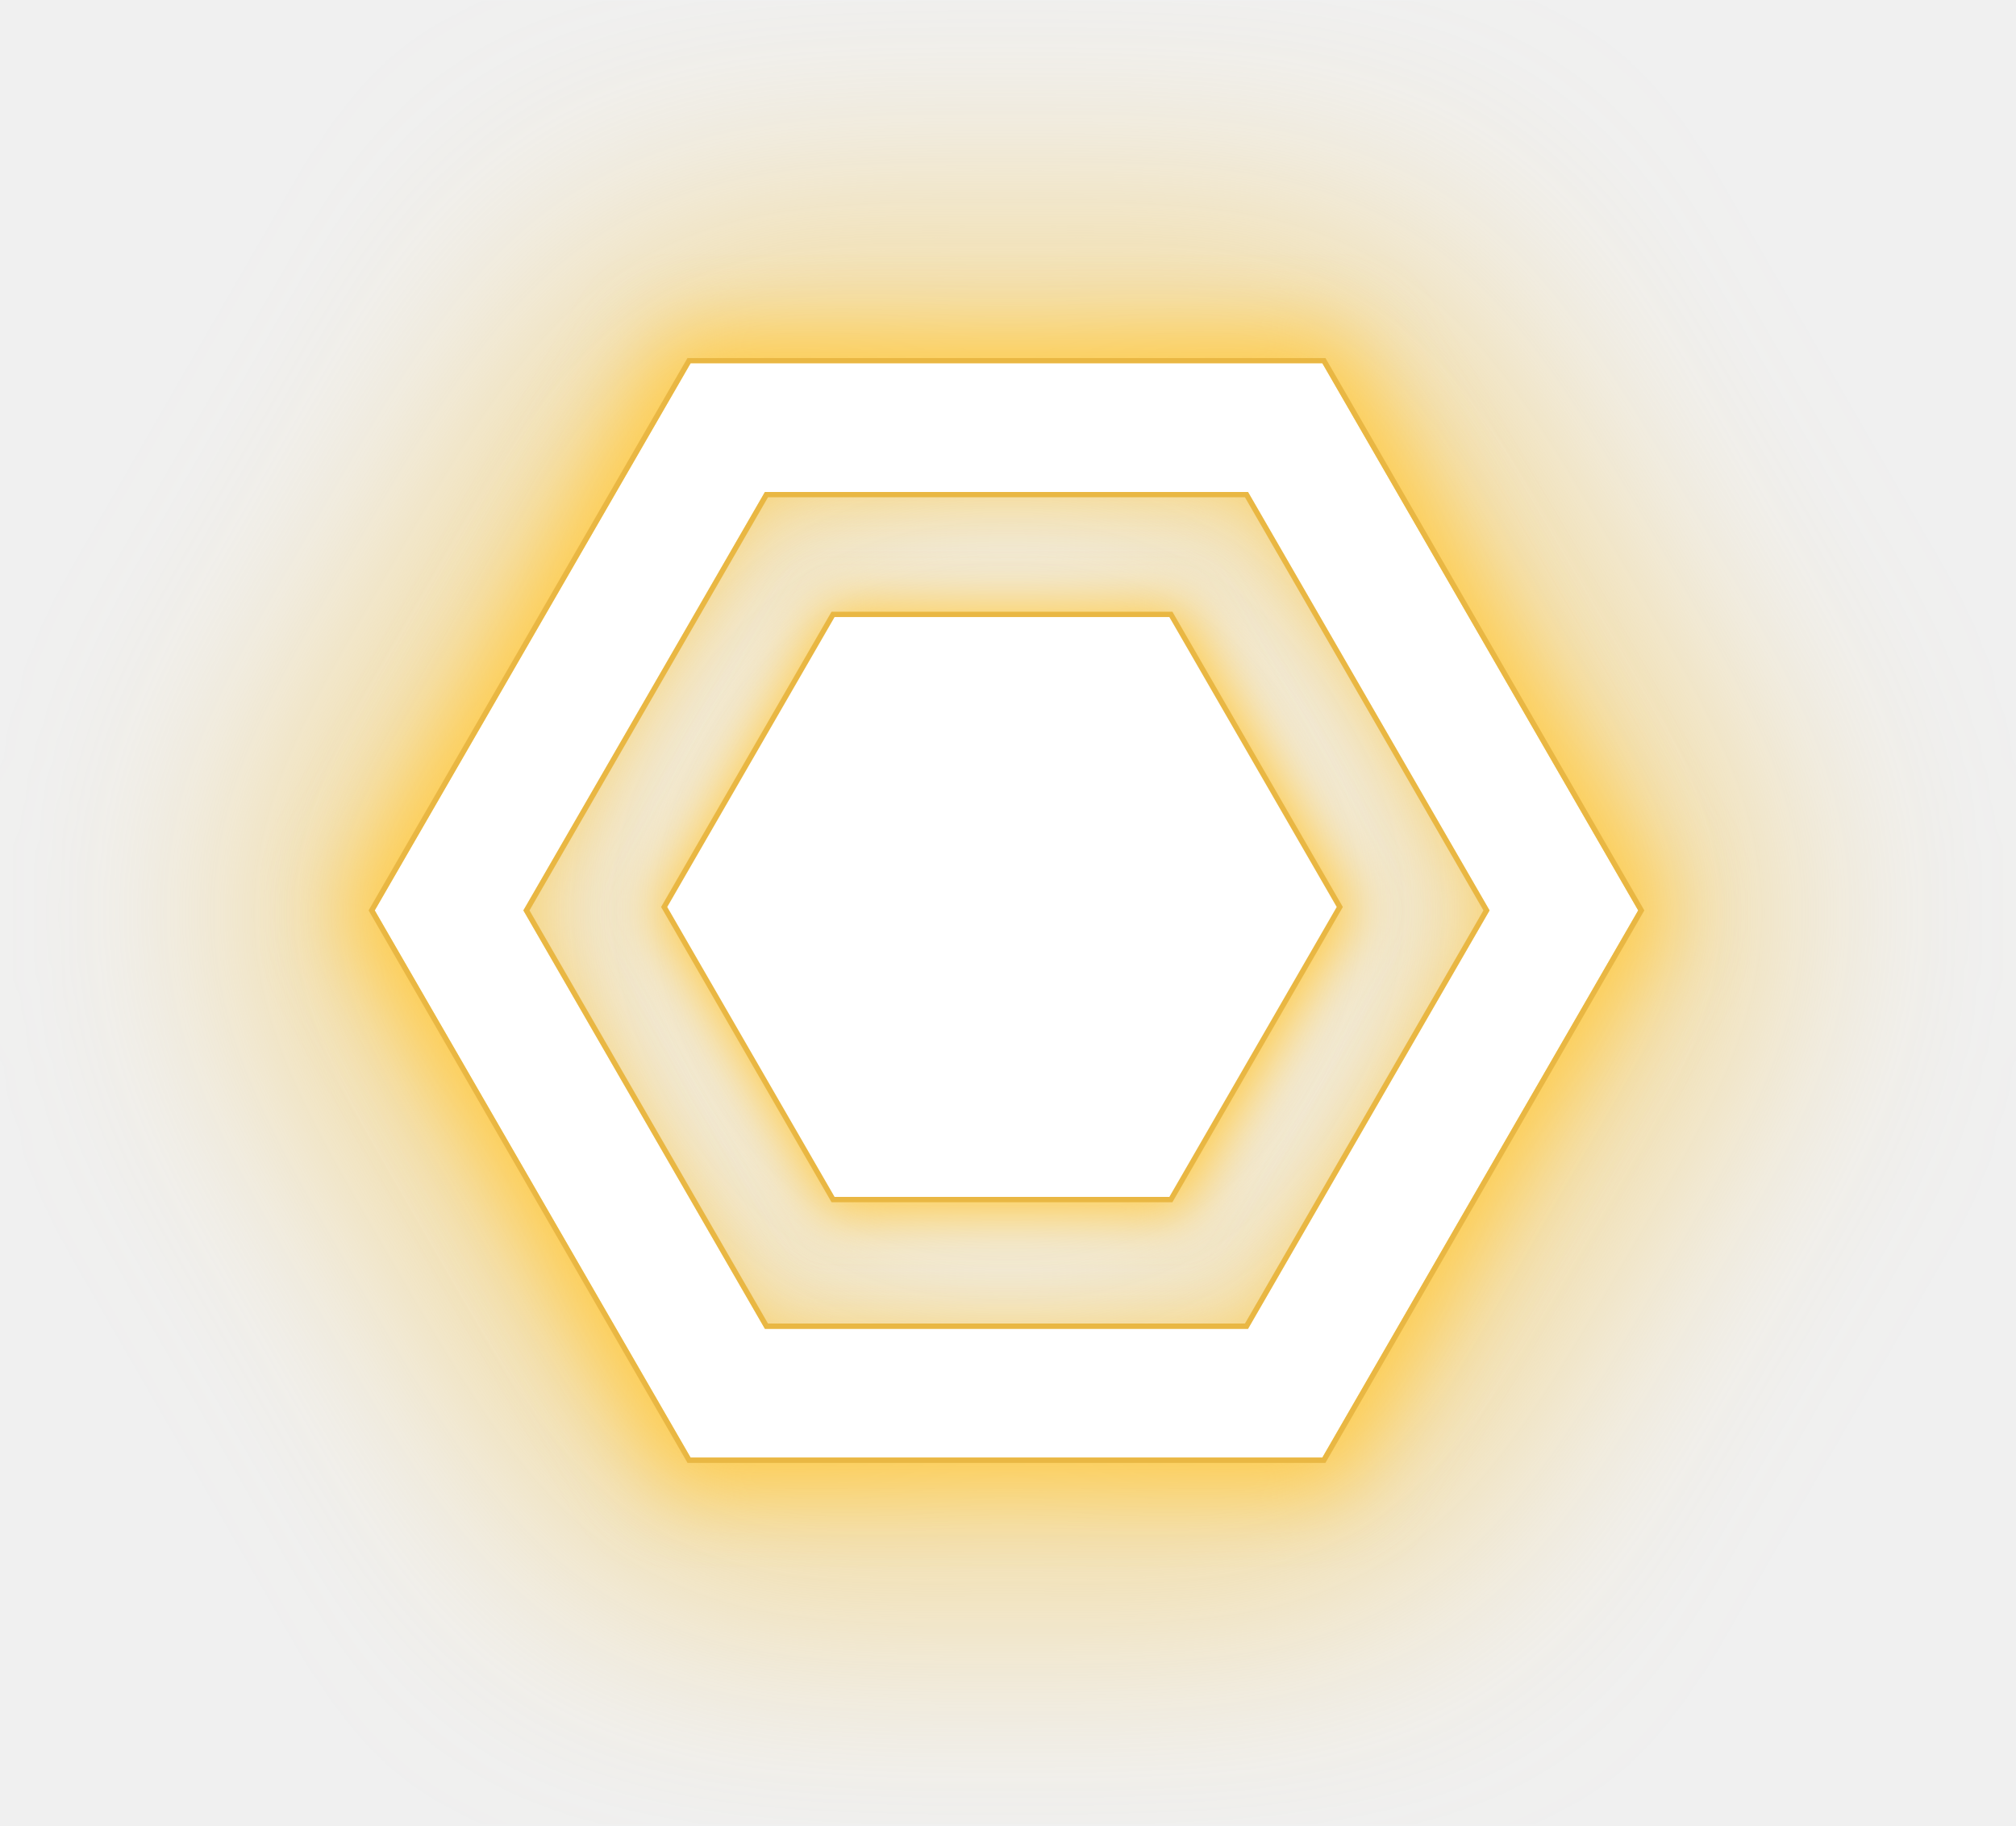
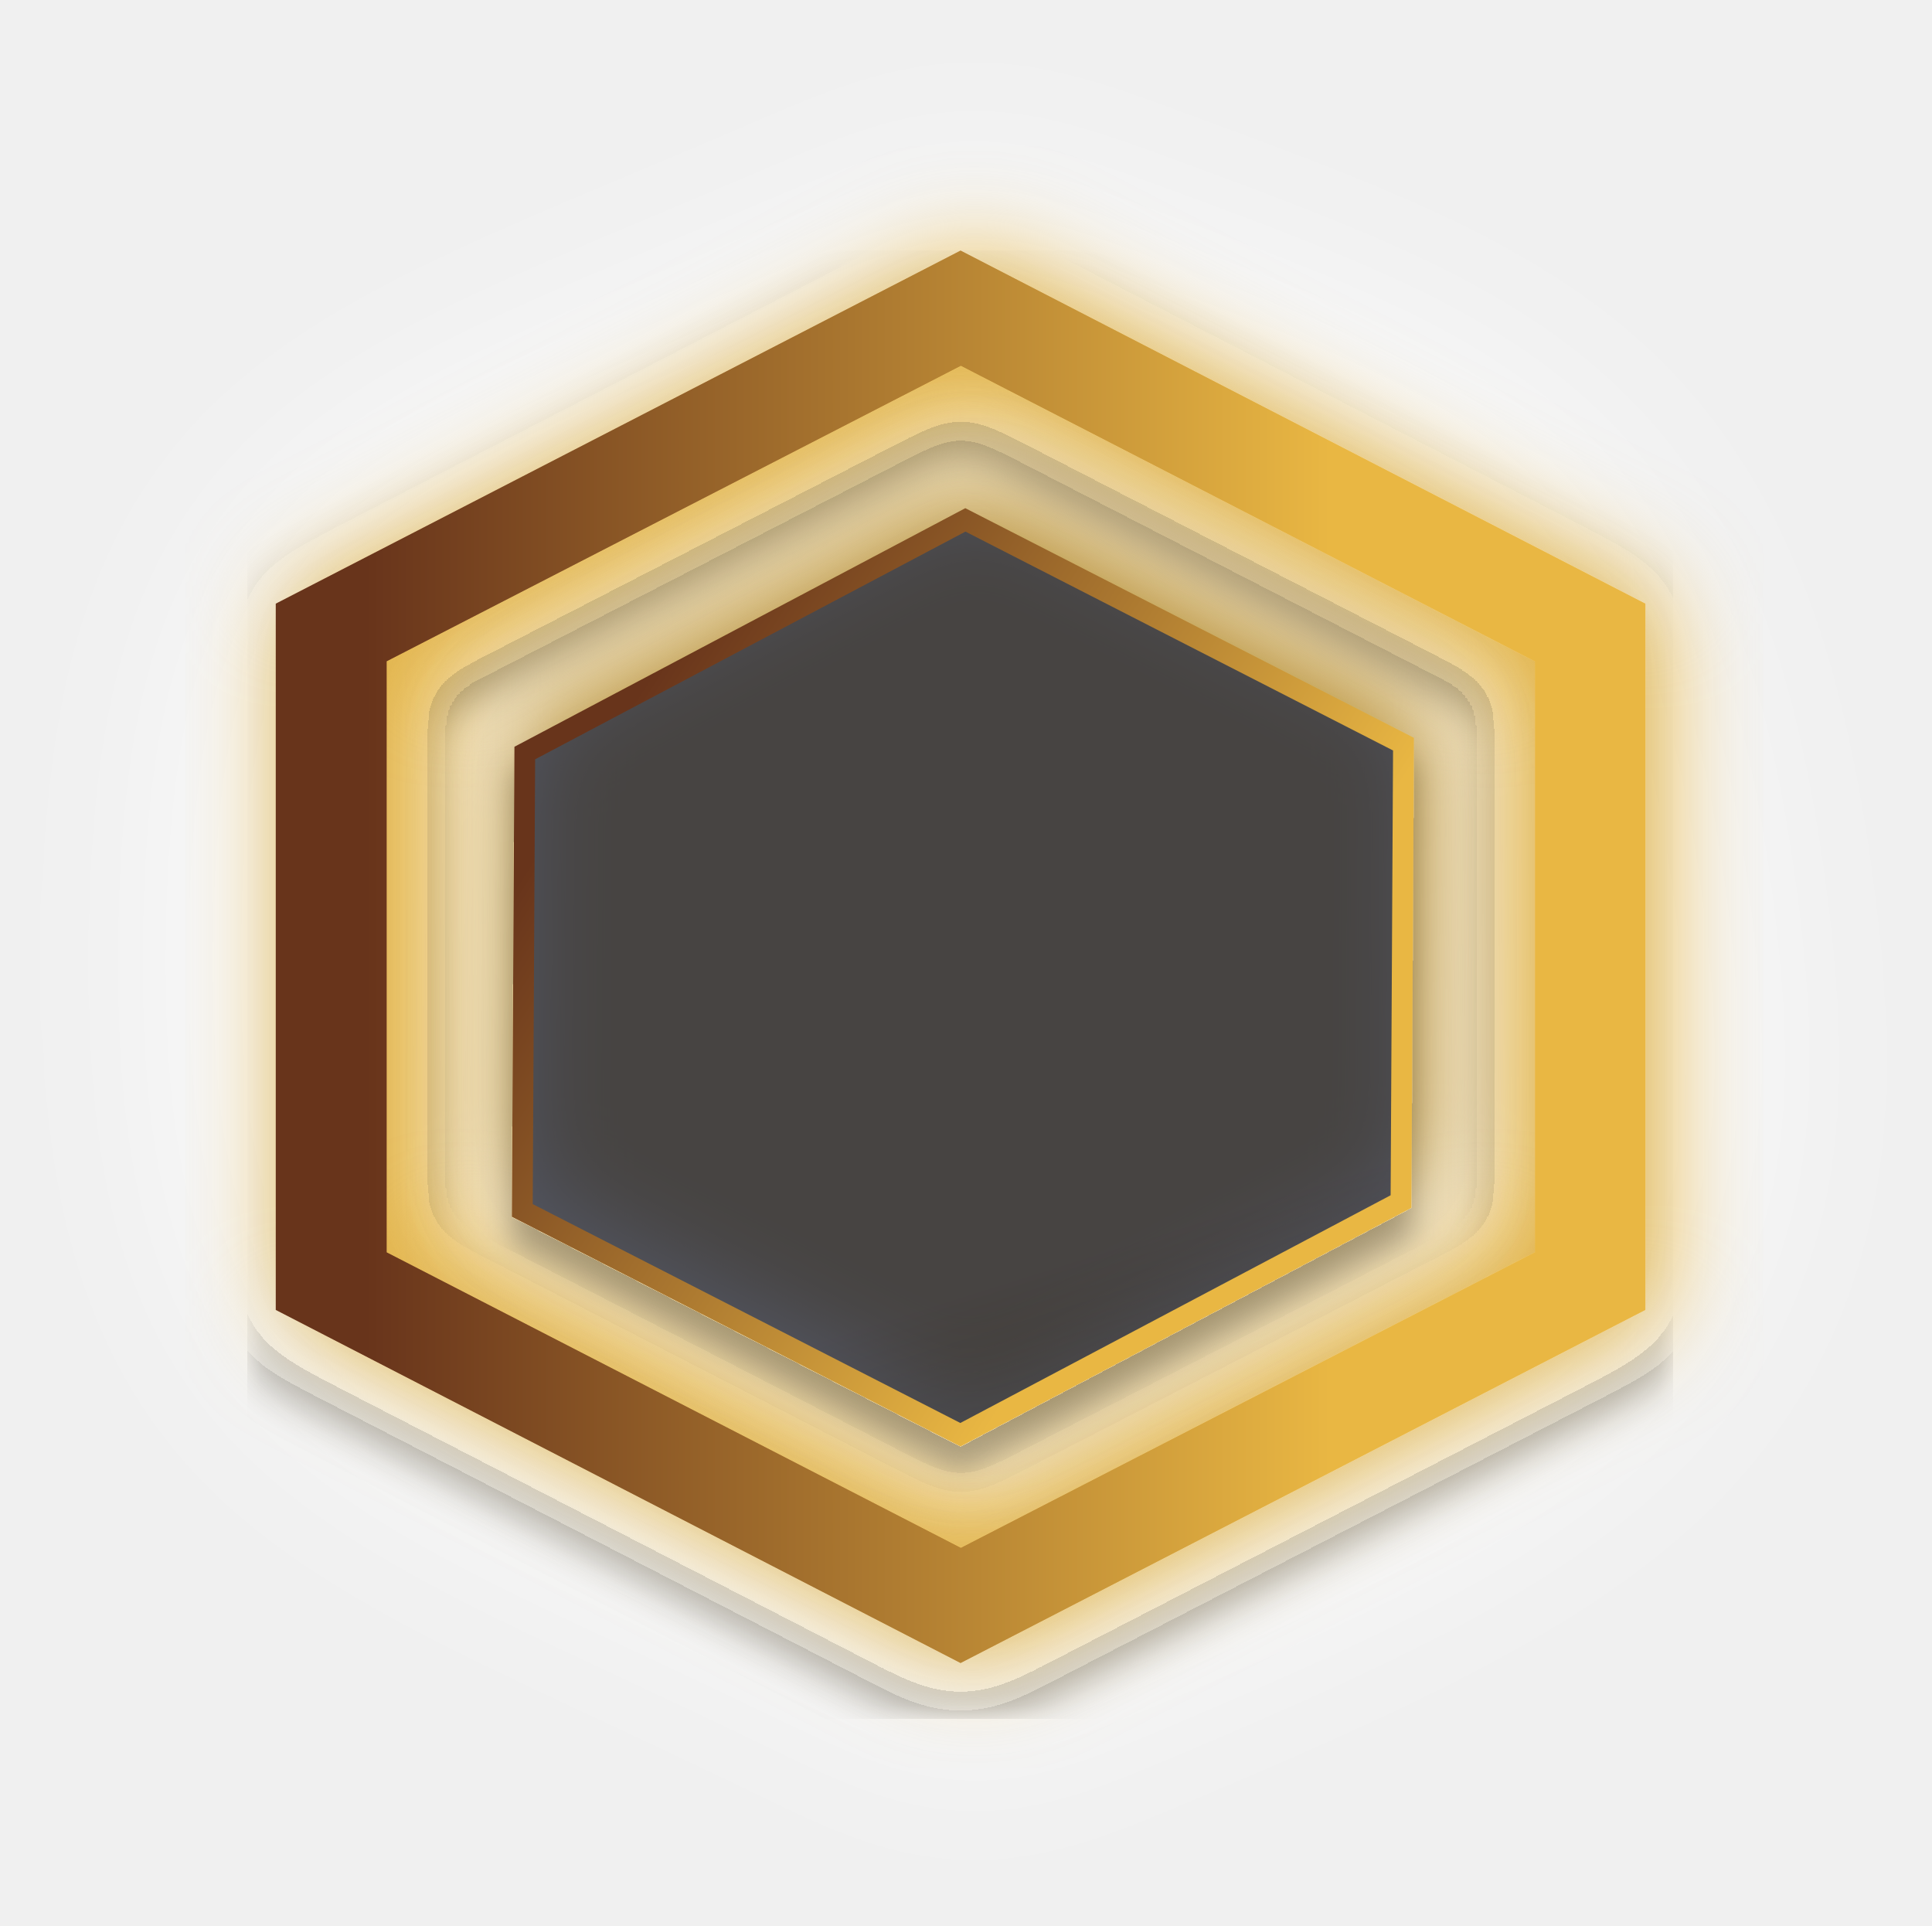
- <svg xmlns="http://www.w3.org/2000/svg" width="380" height="344" viewBox="0 0 380 344" fill="none">
-   <g filter="url(#filter0_f_821542_427)">
-     <mask id="path-1-inside-1_821542_427" fill="white">
-       <path fill-rule="evenodd" clip-rule="evenodd" d="M258 289.779L326 172L258 54.221H122L54 172L122 289.779H258ZM242 261.844L294 171.778L242 81.712H138L86 171.778L138 261.844H242Z" />
-     </mask>
-     <path fill-rule="evenodd" clip-rule="evenodd" d="M258 289.779L326 172L258 54.221H122L54 172L122 289.779H258ZM242 261.844L294 171.778L242 81.712H138L86 171.778L138 261.844H242Z" fill="#FFCC4A" />
-     <path d="M326 172L326.433 172.25L326.577 172L326.433 171.75L326 172ZM258 289.779V290.279H258.289L258.433 290.029L258 289.779ZM258 54.221L258.433 53.971L258.289 53.721H258V54.221ZM122 54.221V53.721H121.711L121.567 53.971L122 54.221ZM54 172L53.567 171.75L53.423 172L53.567 172.25L54 172ZM122 289.779L121.567 290.029L121.711 290.279H122V289.779ZM294 171.778L294.433 172.028L294.577 171.778L294.433 171.528L294 171.778ZM242 261.844V262.344H242.289L242.433 262.094L242 261.844ZM242 81.712L242.433 81.462L242.289 81.212H242V81.712ZM138 81.712V81.212H137.711L137.567 81.462L138 81.712ZM86 171.778L85.567 171.528L85.423 171.778L85.567 172.028L86 171.778ZM138 261.844L137.567 262.094L137.711 262.344H138V261.844ZM325.567 171.75L257.567 289.529L258.433 290.029L326.433 172.25L325.567 171.75ZM257.567 54.471L325.567 172.25L326.433 171.75L258.433 53.971L257.567 54.471ZM122 54.721H258V53.721H122V54.721ZM54.433 172.25L122.433 54.471L121.567 53.971L53.567 171.75L54.433 172.25ZM122.433 289.529L54.433 171.75L53.567 172.25L121.567 290.029L122.433 289.529ZM258 289.279H122V290.279H258V289.279ZM293.567 171.528L241.567 261.594L242.433 262.094L294.433 172.028L293.567 171.528ZM241.567 81.962L293.567 172.028L294.433 171.528L242.433 81.462L241.567 81.962ZM138 82.212H242V81.212H138V82.212ZM86.433 172.028L138.433 81.962L137.567 81.462L85.567 171.528L86.433 172.028ZM138.433 261.594L86.433 171.528L85.567 172.028L137.567 262.094L138.433 261.594ZM242 261.344H138V262.344H242V261.344Z" fill="black" mask="url(#path-1-inside-1_821542_427)" />
+ <svg xmlns="http://www.w3.org/2000/svg" width="279" height="278" viewBox="0 0 279 278" fill="none">
+   <g filter="url(#filter0_f_821594_580)">
+     <path d="M254.842 152.935C254.842 210.133 215.898 221.629 139.616 253.946C52.212 208.242 24 215.002 24 140.765C24.001 58.01 46.736 66.529 139.616 24C220.766 55.576 247.54 50.849 254.842 152.935Z" fill="white" fill-opacity="0.61" />
  </g>
-   <g filter="url(#filter1_f_821542_427)">
-     <path d="M256 171.499L222.75 229.089H156.25L123 171.499L156.25 113.908H222.75L256 171.499Z" fill="#FFCC4A" />
+   <g filter="url(#filter1_f_821594_580)">
+     <path fill-rule="evenodd" clip-rule="evenodd" d="M41.804 189.151L140.699 240.144L239.594 189.151L239.594 87.164L140.699 36.171L41.804 87.164L41.804 189.151ZM63.605 178.091L140.555 217.828L217.504 178.091L217.504 98.616L140.555 58.878L63.605 98.616L63.605 178.091Z" fill="#E9B743" />
  </g>
-   <g filter="url(#filter2_f_821542_427)">
-     <path fill-rule="evenodd" clip-rule="evenodd" d="M252.25 280.37L315 171.685L252.25 63H126.75L64 171.685L126.75 280.37H252.25ZM237.485 254.797L285.471 171.685L237.485 88.573H141.515L93.529 171.685L141.515 254.797H237.485Z" fill="#FFCC4A" />
+   <g filter="url(#filter2_f_821594_580)">
+     <path d="M206.341 171.615L140.003 206.716L74.039 172.955L74.413 104.092L140.75 68.991L206.714 102.752L206.341 171.615Z" fill="#E9B743" />
+     <path d="M206.341 171.615L140.003 206.716L74.039 172.955L74.413 104.092L140.75 68.991L206.714 102.752L206.341 171.615Z" fill="black" fill-opacity="0.2" />
+     <path d="M206.341 171.615L140.003 206.716L74.039 172.955L74.413 104.092L140.75 68.991L206.714 102.752L206.341 171.615Z" stroke="#E9B743" stroke-miterlimit="10" />
  </g>
-   <mask id="path-5-outside-2_821542_427" maskUnits="userSpaceOnUse" x="68.634" y="67.454" width="242" height="209" fill="black">
-     <rect fill="white" x="68.634" y="67.454" width="242" height="209" />
-     <path fill-rule="evenodd" clip-rule="evenodd" d="M249.249 274.699L308.788 171.576L249.249 68.454H130.172L70.634 171.576L130.172 274.699H249.249ZM235.241 250.434L280.77 171.576L235.241 92.718H144.182L98.653 171.576L144.182 250.434H235.241Z" />
-   </mask>
-   <path fill-rule="evenodd" clip-rule="evenodd" d="M249.249 274.699L308.788 171.576L249.249 68.454H130.172L70.634 171.576L130.172 274.699H249.249ZM235.241 250.434L280.77 171.576L235.241 92.718H144.182L98.653 171.576L144.182 250.434H235.241Z" fill="white" />
-   <path d="M308.788 171.576L309.654 172.076L309.942 171.576L309.654 171.076L308.788 171.576ZM249.249 274.699V275.699H249.827L250.115 275.199L249.249 274.699ZM249.249 68.454L250.115 67.954L249.827 67.454H249.249V68.454ZM130.172 68.454V67.454H129.595L129.306 67.954L130.172 68.454ZM70.634 171.576L69.768 171.076L69.479 171.576L69.768 172.076L70.634 171.576ZM130.172 274.699L129.306 275.199L129.595 275.699H130.172V274.699ZM280.77 171.576L281.636 172.076L281.925 171.576L281.636 171.076L280.77 171.576ZM235.241 250.434V251.434H235.818L236.107 250.934L235.241 250.434ZM235.241 92.718L236.107 92.218L235.818 91.718H235.241V92.718ZM144.182 92.718V91.718H143.605L143.316 92.218L144.182 92.718ZM98.653 171.576L97.787 171.076L97.498 171.576L97.787 172.076L98.653 171.576ZM144.182 250.434L143.316 250.934L143.605 251.434H144.182V250.434ZM307.922 171.076L248.383 274.199L250.115 275.199L309.654 172.076L307.922 171.076ZM248.383 68.954L307.922 172.076L309.654 171.076L250.115 67.954L248.383 68.954ZM130.172 69.454H249.249V67.454H130.172V69.454ZM71.5 172.076L131.038 68.954L129.306 67.954L69.768 171.076L71.5 172.076ZM131.038 274.199L71.5 171.076L69.768 172.076L129.306 275.199L131.038 274.199ZM249.249 273.699H130.172V275.699H249.249V273.699ZM279.904 171.076L234.375 249.934L236.107 250.934L281.636 172.076L279.904 171.076ZM234.375 93.218L279.904 172.076L281.636 171.076L236.107 92.218L234.375 93.218ZM144.182 93.718H235.241V91.718H144.182V93.718ZM99.519 172.076L145.048 93.218L143.316 92.218L97.787 171.076L99.519 172.076ZM145.048 249.934L99.519 171.076L97.787 172.076L143.316 250.934L145.048 249.934ZM235.241 249.434H144.182V251.434H235.241V249.434Z" fill="#E9B743" mask="url(#path-5-outside-2_821542_427)" />
-   <path d="M252.394 171.18L252.538 170.93L252.394 170.68L220.846 116.037L220.701 115.787H220.413H157.316H157.028L156.883 116.037L125.335 170.68L125.191 170.93L125.335 171.18L156.883 225.822L157.028 226.072H157.316H220.413H220.701L220.846 225.822L252.394 171.18Z" fill="white" stroke="#E9B743" />
+   <g filter="url(#filter3_d_821594_580)">
+     <g filter="url(#filter4_d_821594_580)">
+       <path fill-rule="evenodd" clip-rule="evenodd" d="M39.82 189.151L138.715 240.144L237.61 189.151L237.61 87.164L138.715 36.171L39.82 87.164L39.82 189.151ZM55.843 180.828L138.759 223.496L221.674 180.828L221.674 95.492L138.759 52.825L55.843 95.492L55.843 180.828Z" fill="url(#paint0_linear_821594_580)" />
+     </g>
+     <path d="M202.317 173.498L138.692 207.164L75.425 174.783L75.784 108.736L139.409 75.07L202.675 107.451L202.317 173.498Z" fill="url(#paint1_diamond_821594_580)" fill-opacity="0.75" stroke="url(#paint2_linear_821594_580)" stroke-width="3" stroke-miterlimit="10" />
+   </g>
  <defs>
-     <filter id="filter0_f_821542_427" x="0" y="0.221" width="380" height="343.559" filterUnits="userSpaceOnUse" color-interpolation-filters="sRGB">
+     <filter id="filter0_f_821594_580" x="0" y="0" width="278.842" height="277.945" filterUnits="userSpaceOnUse" color-interpolation-filters="sRGB">
      <feFlood flood-opacity="0" result="BackgroundImageFix" />
      <feBlend mode="normal" in="SourceGraphic" in2="BackgroundImageFix" result="shape" />
-       <feGaussianBlur stdDeviation="27" result="effect1_foregroundBlur_821542_427" />
+       <feGaussianBlur stdDeviation="12" result="effect1_foregroundBlur_821594_580" />
    </filter>
-     <filter id="filter1_f_821542_427" x="113" y="103.908" width="153" height="135.18" filterUnits="userSpaceOnUse" color-interpolation-filters="sRGB">
+     <filter id="filter1_f_821594_580" x="26.804" y="21.171" width="227.79" height="233.973" filterUnits="userSpaceOnUse" color-interpolation-filters="sRGB">
      <feFlood flood-opacity="0" result="BackgroundImageFix" />
      <feBlend mode="normal" in="SourceGraphic" in2="BackgroundImageFix" result="shape" />
-       <feGaussianBlur stdDeviation="5" result="effect1_foregroundBlur_821542_427" />
+       <feGaussianBlur stdDeviation="7.5" result="effect1_foregroundBlur_821594_580" />
    </filter>
-     <filter id="filter2_f_821542_427" x="49" y="48" width="281" height="247.37" filterUnits="userSpaceOnUse" color-interpolation-filters="sRGB">
+     <filter id="filter2_f_821594_580" x="58.517" y="53.441" width="163.72" height="168.825" filterUnits="userSpaceOnUse" color-interpolation-filters="sRGB">
      <feFlood flood-opacity="0" result="BackgroundImageFix" />
      <feBlend mode="normal" in="SourceGraphic" in2="BackgroundImageFix" result="shape" />
-       <feGaussianBlur stdDeviation="7.5" result="effect1_foregroundBlur_821542_427" />
+       <feGaussianBlur stdDeviation="7.5" result="effect1_foregroundBlur_821594_580" />
    </filter>
+     <filter id="filter3_d_821594_580" x="35.82" y="36.171" width="205.79" height="211.973" filterUnits="userSpaceOnUse" color-interpolation-filters="sRGB">
+       <feFlood flood-opacity="0" result="BackgroundImageFix" />
+       <feColorMatrix in="SourceAlpha" type="matrix" values="0 0 0 0 0 0 0 0 0 0 0 0 0 0 0 0 0 0 127 0" result="hardAlpha" />
+       <feOffset dy="4" />
+       <feGaussianBlur stdDeviation="2" />
+       <feComposite in2="hardAlpha" operator="out" />
+       <feColorMatrix type="matrix" values="0 0 0 0 0 0 0 0 0 0 0 0 0 0 0 0 0 0 0.25 0" />
+       <feBlend mode="normal" in2="BackgroundImageFix" result="effect1_dropShadow_821594_580" />
+       <feBlend mode="normal" in="SourceGraphic" in2="effect1_dropShadow_821594_580" result="shape" />
+     </filter>
+     <filter id="filter4_d_821594_580" x="29.82" y="26.171" width="217.79" height="223.973" filterUnits="userSpaceOnUse" color-interpolation-filters="sRGB">
+       <feFlood flood-opacity="0" result="BackgroundImageFix" />
+       <feColorMatrix in="SourceAlpha" type="matrix" values="0 0 0 0 0 0 0 0 0 0 0 0 0 0 0 0 0 0 127 0" result="hardAlpha" />
+       <feOffset />
+       <feGaussianBlur stdDeviation="5" />
+       <feComposite in2="hardAlpha" operator="out" />
+       <feColorMatrix type="matrix" values="0 0 0 0 0 0 0 0 0 0 0 0 0 0 0 0 0 0 0.05 0" />
+       <feBlend mode="normal" in2="BackgroundImageFix" result="effect1_dropShadow_821594_580" />
+       <feBlend mode="normal" in="SourceGraphic" in2="effect1_dropShadow_821594_580" result="shape" />
+     </filter>
+     <linearGradient id="paint0_linear_821594_580" x1="39.834" y1="138.157" x2="237.61" y2="138.157" gradientUnits="userSpaceOnUse">
+       <stop offset="0.065" stop-color="#68341B" />
+       <stop offset="0.77" stop-color="#E9B743" />
+       <stop offset="0.98" stop-color="#E9B743" />
+     </linearGradient>
+     <radialGradient id="paint1_diamond_821594_580" cx="0" cy="0" r="1" gradientUnits="userSpaceOnUse" gradientTransform="translate(82.8588 276.908) rotate(-108.087) scale(89.2607 1467.5)">
+       <stop stop-color="#242E4E" />
+       <stop offset="0.47" stop-color="#121727" />
+       <stop offset="0.765" stop-color="#202946" />
+     </radialGradient>
+     <linearGradient id="paint2_linear_821594_580" x1="75.793" y1="108.741" x2="194.849" y2="185.136" gradientUnits="userSpaceOnUse">
+       <stop offset="0.065" stop-color="#68341B" />
+       <stop offset="0.77" stop-color="#E9B743" />
+       <stop offset="0.98" stop-color="#E9B743" />
+     </linearGradient>
  </defs>
</svg>
